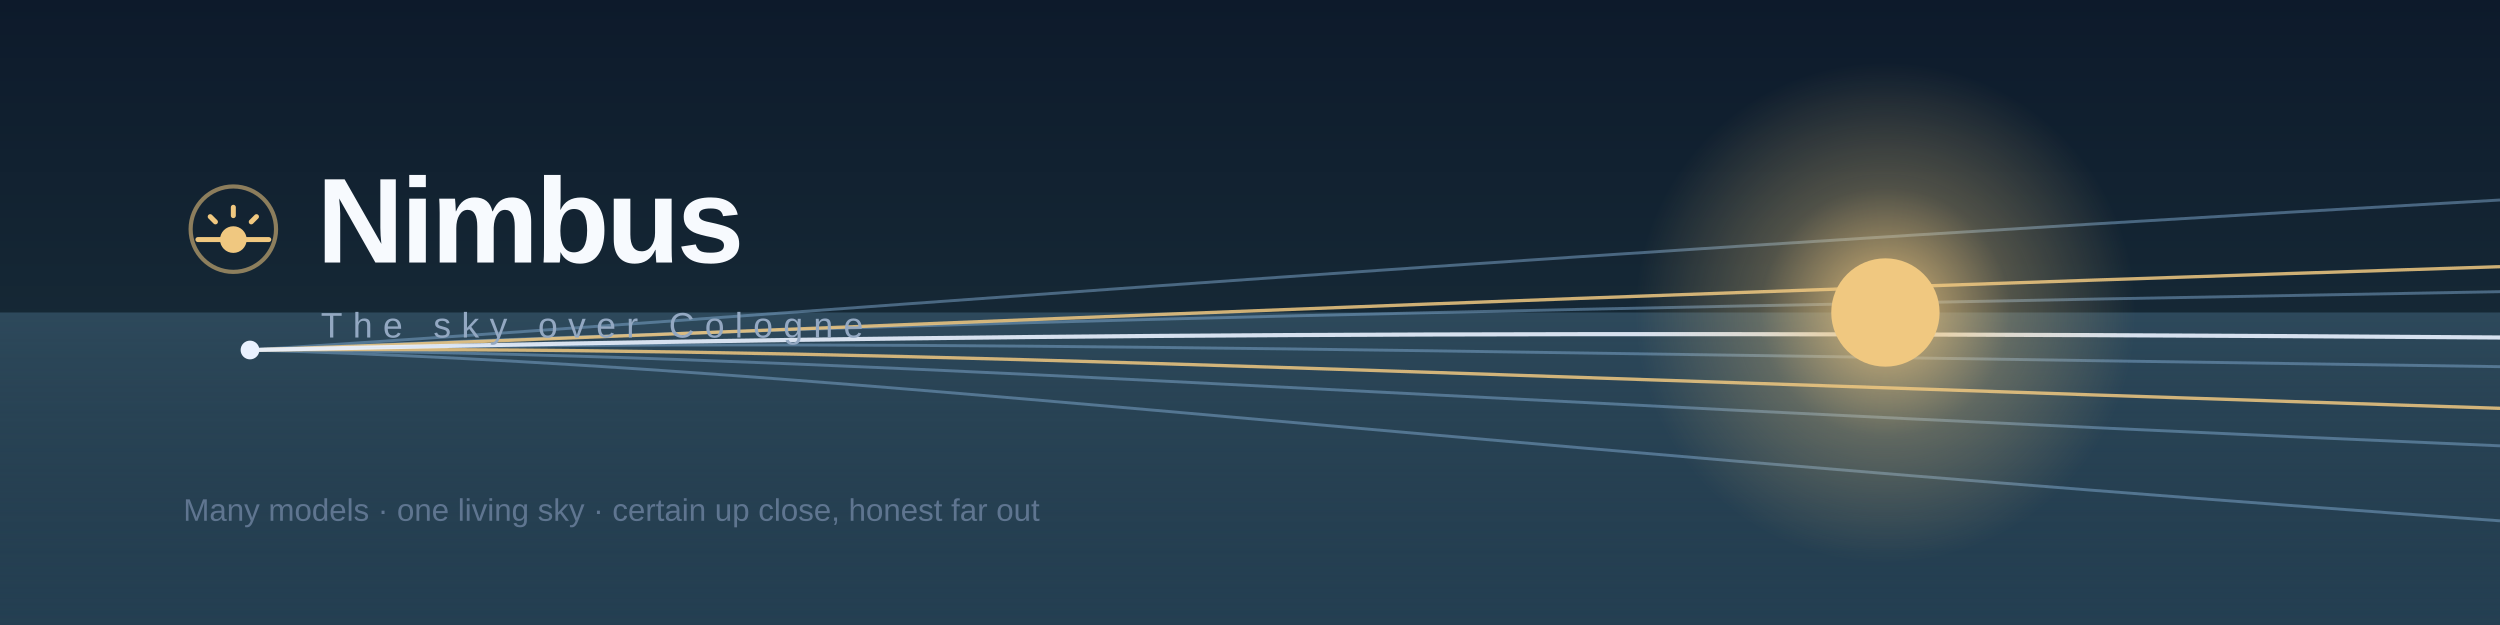
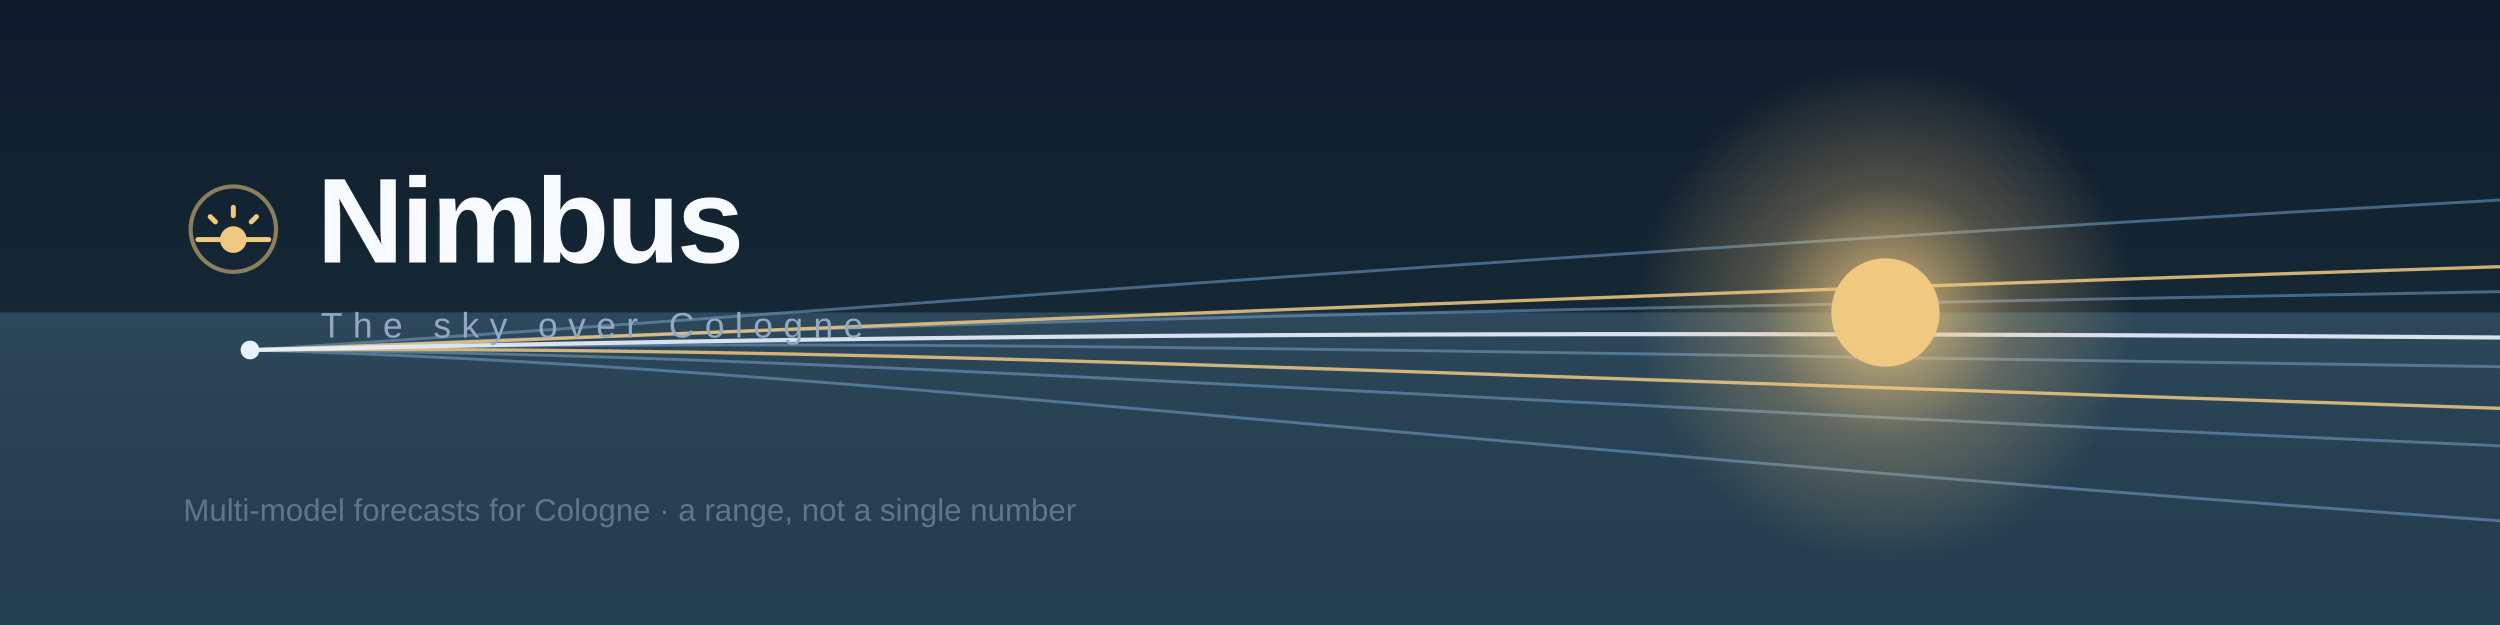
<svg xmlns="http://www.w3.org/2000/svg" width="1200" height="300" viewBox="0 0 1200 300" fill="none" font-family="'Helvetica Neue',Arial,sans-serif">
  <defs>
    <linearGradient id="sky" x1="0" y1="0" x2="0" y2="1">
      <stop offset="0" stop-color="#0d1a2b" />
      <stop offset="0.55" stop-color="#162936" />
      <stop offset="1" stop-color="#243f52" />
    </linearGradient>
    <radialGradient id="glow" cx="50%" cy="50%" r="50%">
      <stop offset="0" stop-color="#f0c880" stop-opacity="0.9" />
      <stop offset="0.5" stop-color="#f0c880" stop-opacity="0.28" />
      <stop offset="1" stop-color="#f0c880" stop-opacity="0" />
    </radialGradient>
    <linearGradient id="horizonglow" x1="0" y1="0" x2="0" y2="1">
      <stop offset="0" stop-color="#456a82" stop-opacity="0.5" />
      <stop offset="1" stop-color="#456a82" stop-opacity="0" />
    </linearGradient>
    <clipPath id="frame">
      <rect width="1200" height="300" rx="0" />
    </clipPath>
  </defs>
  <g clip-path="url(#frame)">
    <rect width="1200" height="300" fill="url(#sky)" />
    <rect y="150" width="1200" height="150" fill="url(#horizonglow)" />
    <g stroke="#7fa9d0" stroke-width="1.4" fill="none" opacity="0.5">
      <path d="M120 168 C400 150 640 128 1200 96" />
      <path d="M120 168 C400 156 640 150 1200 140" />
      <path d="M120 168 C400 162 640 168 1200 176" />
      <path d="M120 168 C400 170 640 190 1200 214" />
      <path d="M120 168 C400 176 640 210 1200 250" />
    </g>
    <g stroke="#f0c880" stroke-width="1.6" fill="none" opacity="0.85">
      <path d="M120 168 C400 158 640 146 1200 128" />
      <path d="M120 168 C400 166 640 178 1200 196" />
    </g>
    <path d="M120 168 C400 162 640 158 1200 162" stroke="#eaf2ff" stroke-width="2" fill="none" opacity="0.9" />
    <circle cx="120" cy="168" r="4.5" fill="#eaf2ff" />
    <circle cx="905" cy="150" r="120" fill="url(#glow)" />
    <circle cx="905" cy="150" r="26" fill="#f0c880" />
    <g transform="translate(88,110)">
      <g transform="translate(0,-24)" stroke="#f0c880" fill="none">
        <circle cx="24" cy="24" r="20.5" stroke-width="2" opacity="0.55" />
        <path d="M7 29 H41" stroke-width="2.4" stroke-linecap="round" />
        <circle cx="24" cy="29" r="6.4" fill="#f0c880" stroke="none" />
        <g stroke-width="2.4" stroke-linecap="round">
          <path d="M24 17.5 V13.5" />
          <path d="M15.4 20.5 L12.9 18" />
          <path d="M32.6 20.5 L35.1 18" />
        </g>
      </g>
      <text x="64" y="16" fill="#f7fafe" font-size="58" font-weight="700" letter-spacing="-1.5">Nimbus</text>
      <text x="66" y="52" fill="#93a8c2" font-size="17" font-weight="500" letter-spacing="5" style="text-transform:uppercase">The sky over Cologne</text>
    </g>
-     <text x="88" y="250" fill="#5f7590" font-size="15" font-weight="500">Many models · one living sky · certain up close, honest far out</text>
+     <text x="88" y="250" fill="#5f7590" font-size="15" font-weight="500">Multi-model forecasts for Cologne · a range, not a single number</text>
  </g>
</svg>
